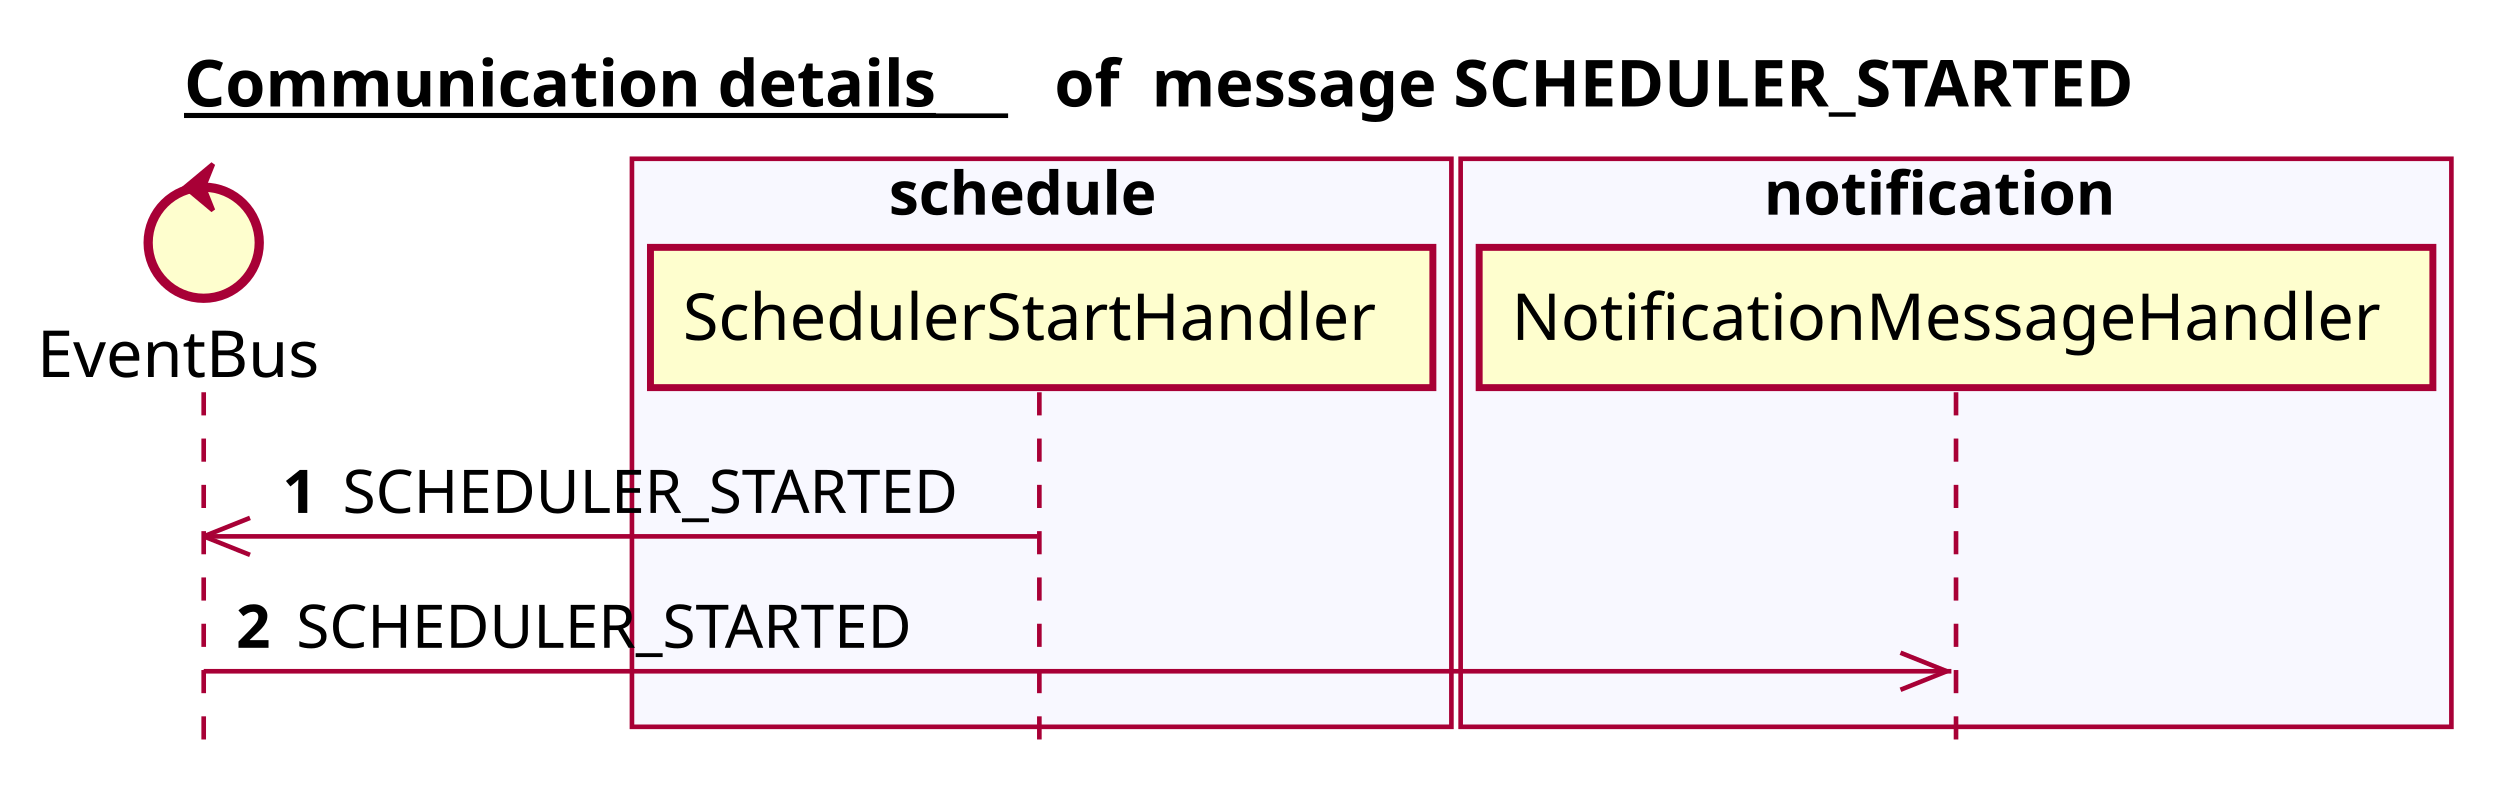
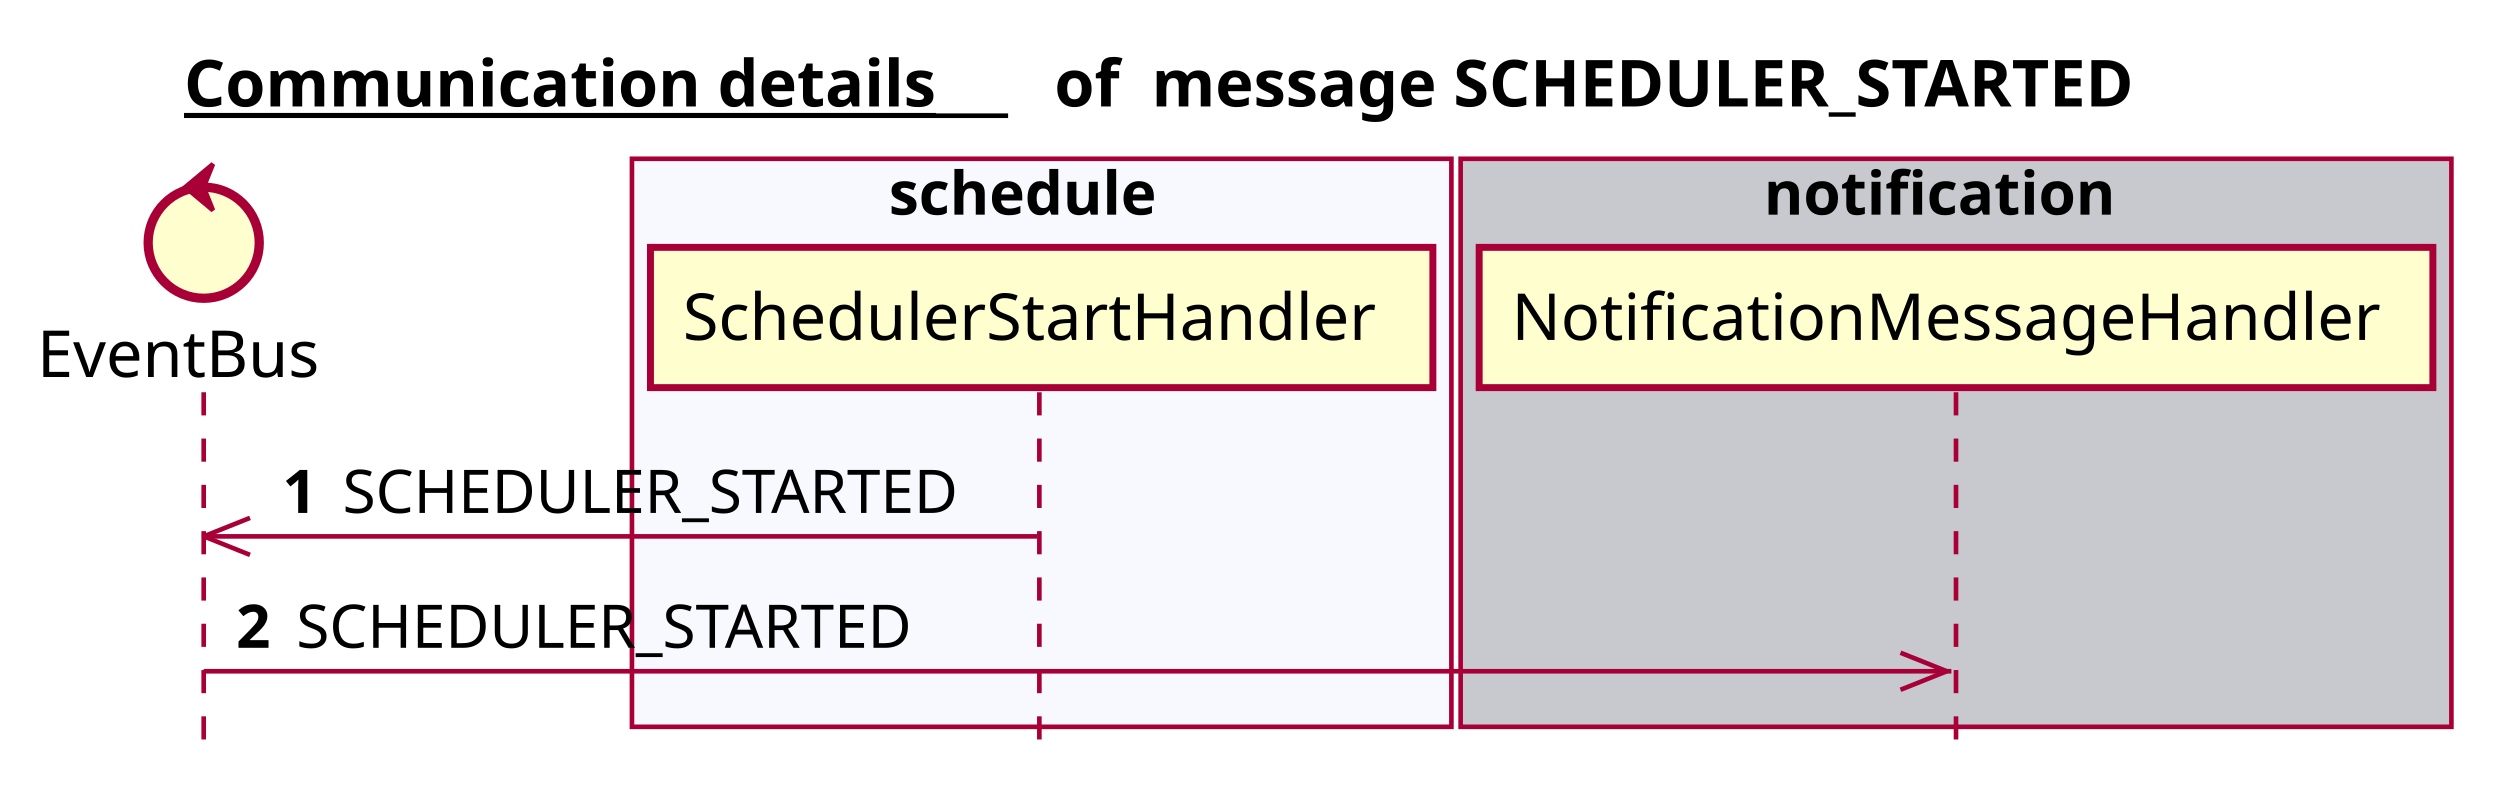
<svg xmlns="http://www.w3.org/2000/svg" contentScriptType="application/ecmascript" contentStyleType="text/css" height="174px" preserveAspectRatio="none" style="width:540px;height:174px;" version="1.1" viewBox="0 0 540 174" width="540px" zoomAndPan="magnify">
  <defs />
  <g>
    <text fill="#000000" font-family="sans-serif" font-size="14" font-weight="bold" lengthAdjust="spacingAndGlyphs" text-decoration="underline" textLength="178" x="39.75" y="22.995">Communication details</text>
    <line style="stroke: #000000; stroke-width: 1.0;" x1="39.75" x2="217.75" y1="24.995" y2="24.995" />
    <text fill="#000000" font-family="sans-serif" font-size="14" font-weight="bold" lengthAdjust="spacingAndGlyphs" textLength="16" x="227.75" y="22.995">of</text>
    <text fill="#000000" font-family="sans-serif" font-size="14" font-weight="bold" lengthAdjust="spacingAndGlyphs" textLength="245" x="248.75" y="22.995">message SCHEDULER_STARTED</text>
    <rect fill="#F8F8FF" height="122.695" style="stroke: #A80036; stroke-width: 1.0;" width="177" x="136.5" y="34.297" />
    <text fill="#000000" font-family="sans-serif" font-size="13" font-weight="bold" lengthAdjust="spacingAndGlyphs" textLength="66" x="192" y="46.364">schedule</text>
-     <rect fill="#F8F8FF" height="122.695" style="stroke: #A80036; stroke-width: 1.0;" width="214" x="315.5" y="34.297" />
+     <rect fill="#C8C8CF" height="122.695" style="stroke: #A80036; stroke-width: 1.0;" width="214" x="315.5" y="34.297" />
    <text fill="#000000" font-family="sans-serif" font-size="13" font-weight="bold" lengthAdjust="spacingAndGlyphs" textLength="83" x="381" y="46.364">notification</text>
    <line style="stroke: #A80036; stroke-width: 1.0; stroke-dasharray: 5.0,5.0;" x1="44" x2="44" y1="84.727" y2="162.992" />
    <line style="stroke: #A80036; stroke-width: 1.0; stroke-dasharray: 5.0,5.0;" x1="224.5" x2="224.5" y1="84.727" y2="162.992" />
    <line style="stroke: #A80036; stroke-width: 1.0; stroke-dasharray: 5.0,5.0;" x1="422.5" x2="422.5" y1="84.727" y2="162.992" />
    <text fill="#000000" font-family="sans-serif" font-size="14" lengthAdjust="spacingAndGlyphs" textLength="66" x="8" y="81.425">EventBus</text>
    <ellipse cx="44" cy="52.43" fill="#FEFECE" rx="12" ry="12" style="stroke: #A80036; stroke-width: 2.0;" />
    <polygon fill="#A80036" points="40,40.43,46,35.43,44,40.43,46,45.43,40,40.43" style="stroke: #A80036; stroke-width: 1.0;" />
    <rect fill="#FEFECE" height="30.297" style="stroke: #A80036; stroke-width: 1.5;" width="169" x="140.5" y="53.43" />
    <text fill="#000000" font-family="sans-serif" font-size="14" lengthAdjust="spacingAndGlyphs" textLength="155" x="147.5" y="73.425">SchedulerStartHandler</text>
    <rect fill="#FEFECE" height="30.297" style="stroke: #A80036; stroke-width: 1.5;" width="206" x="319.5" y="53.43" />
    <text fill="#000000" font-family="sans-serif" font-size="14" lengthAdjust="spacingAndGlyphs" textLength="192" x="326.5" y="73.425">NotificationMessageHandler</text>
    <line style="stroke: #A80036; stroke-width: 1.0;" x1="44" x2="54" y1="115.859" y2="111.859" />
    <line style="stroke: #A80036; stroke-width: 1.0;" x1="44" x2="54" y1="115.859" y2="119.859" />
    <line style="stroke: #A80036; stroke-width: 1.0;" x1="44" x2="224" y1="115.859" y2="115.859" />
    <text fill="#000000" font-family="sans-serif" font-size="13" font-weight="bold" lengthAdjust="spacingAndGlyphs" textLength="9" x="61" y="110.793">1</text>
    <text fill="#000000" font-family="sans-serif" font-size="13" lengthAdjust="spacingAndGlyphs" textLength="144" x="74" y="110.793">SCHEDULER_STARTED</text>
    <line style="stroke: #A80036; stroke-width: 1.0;" x1="420.5" x2="410.5" y1="144.992" y2="140.992" />
    <line style="stroke: #A80036; stroke-width: 1.0;" x1="420.5" x2="410.5" y1="144.992" y2="148.992" />
    <line style="stroke: #A80036; stroke-width: 1.0;" x1="44" x2="421.5" y1="144.992" y2="144.992" />
    <text fill="#000000" font-family="sans-serif" font-size="13" font-weight="bold" lengthAdjust="spacingAndGlyphs" textLength="9" x="51" y="139.926">2</text>
    <text fill="#000000" font-family="sans-serif" font-size="13" lengthAdjust="spacingAndGlyphs" textLength="144" x="64" y="139.926">SCHEDULER_STARTED</text>
  </g>
</svg>
